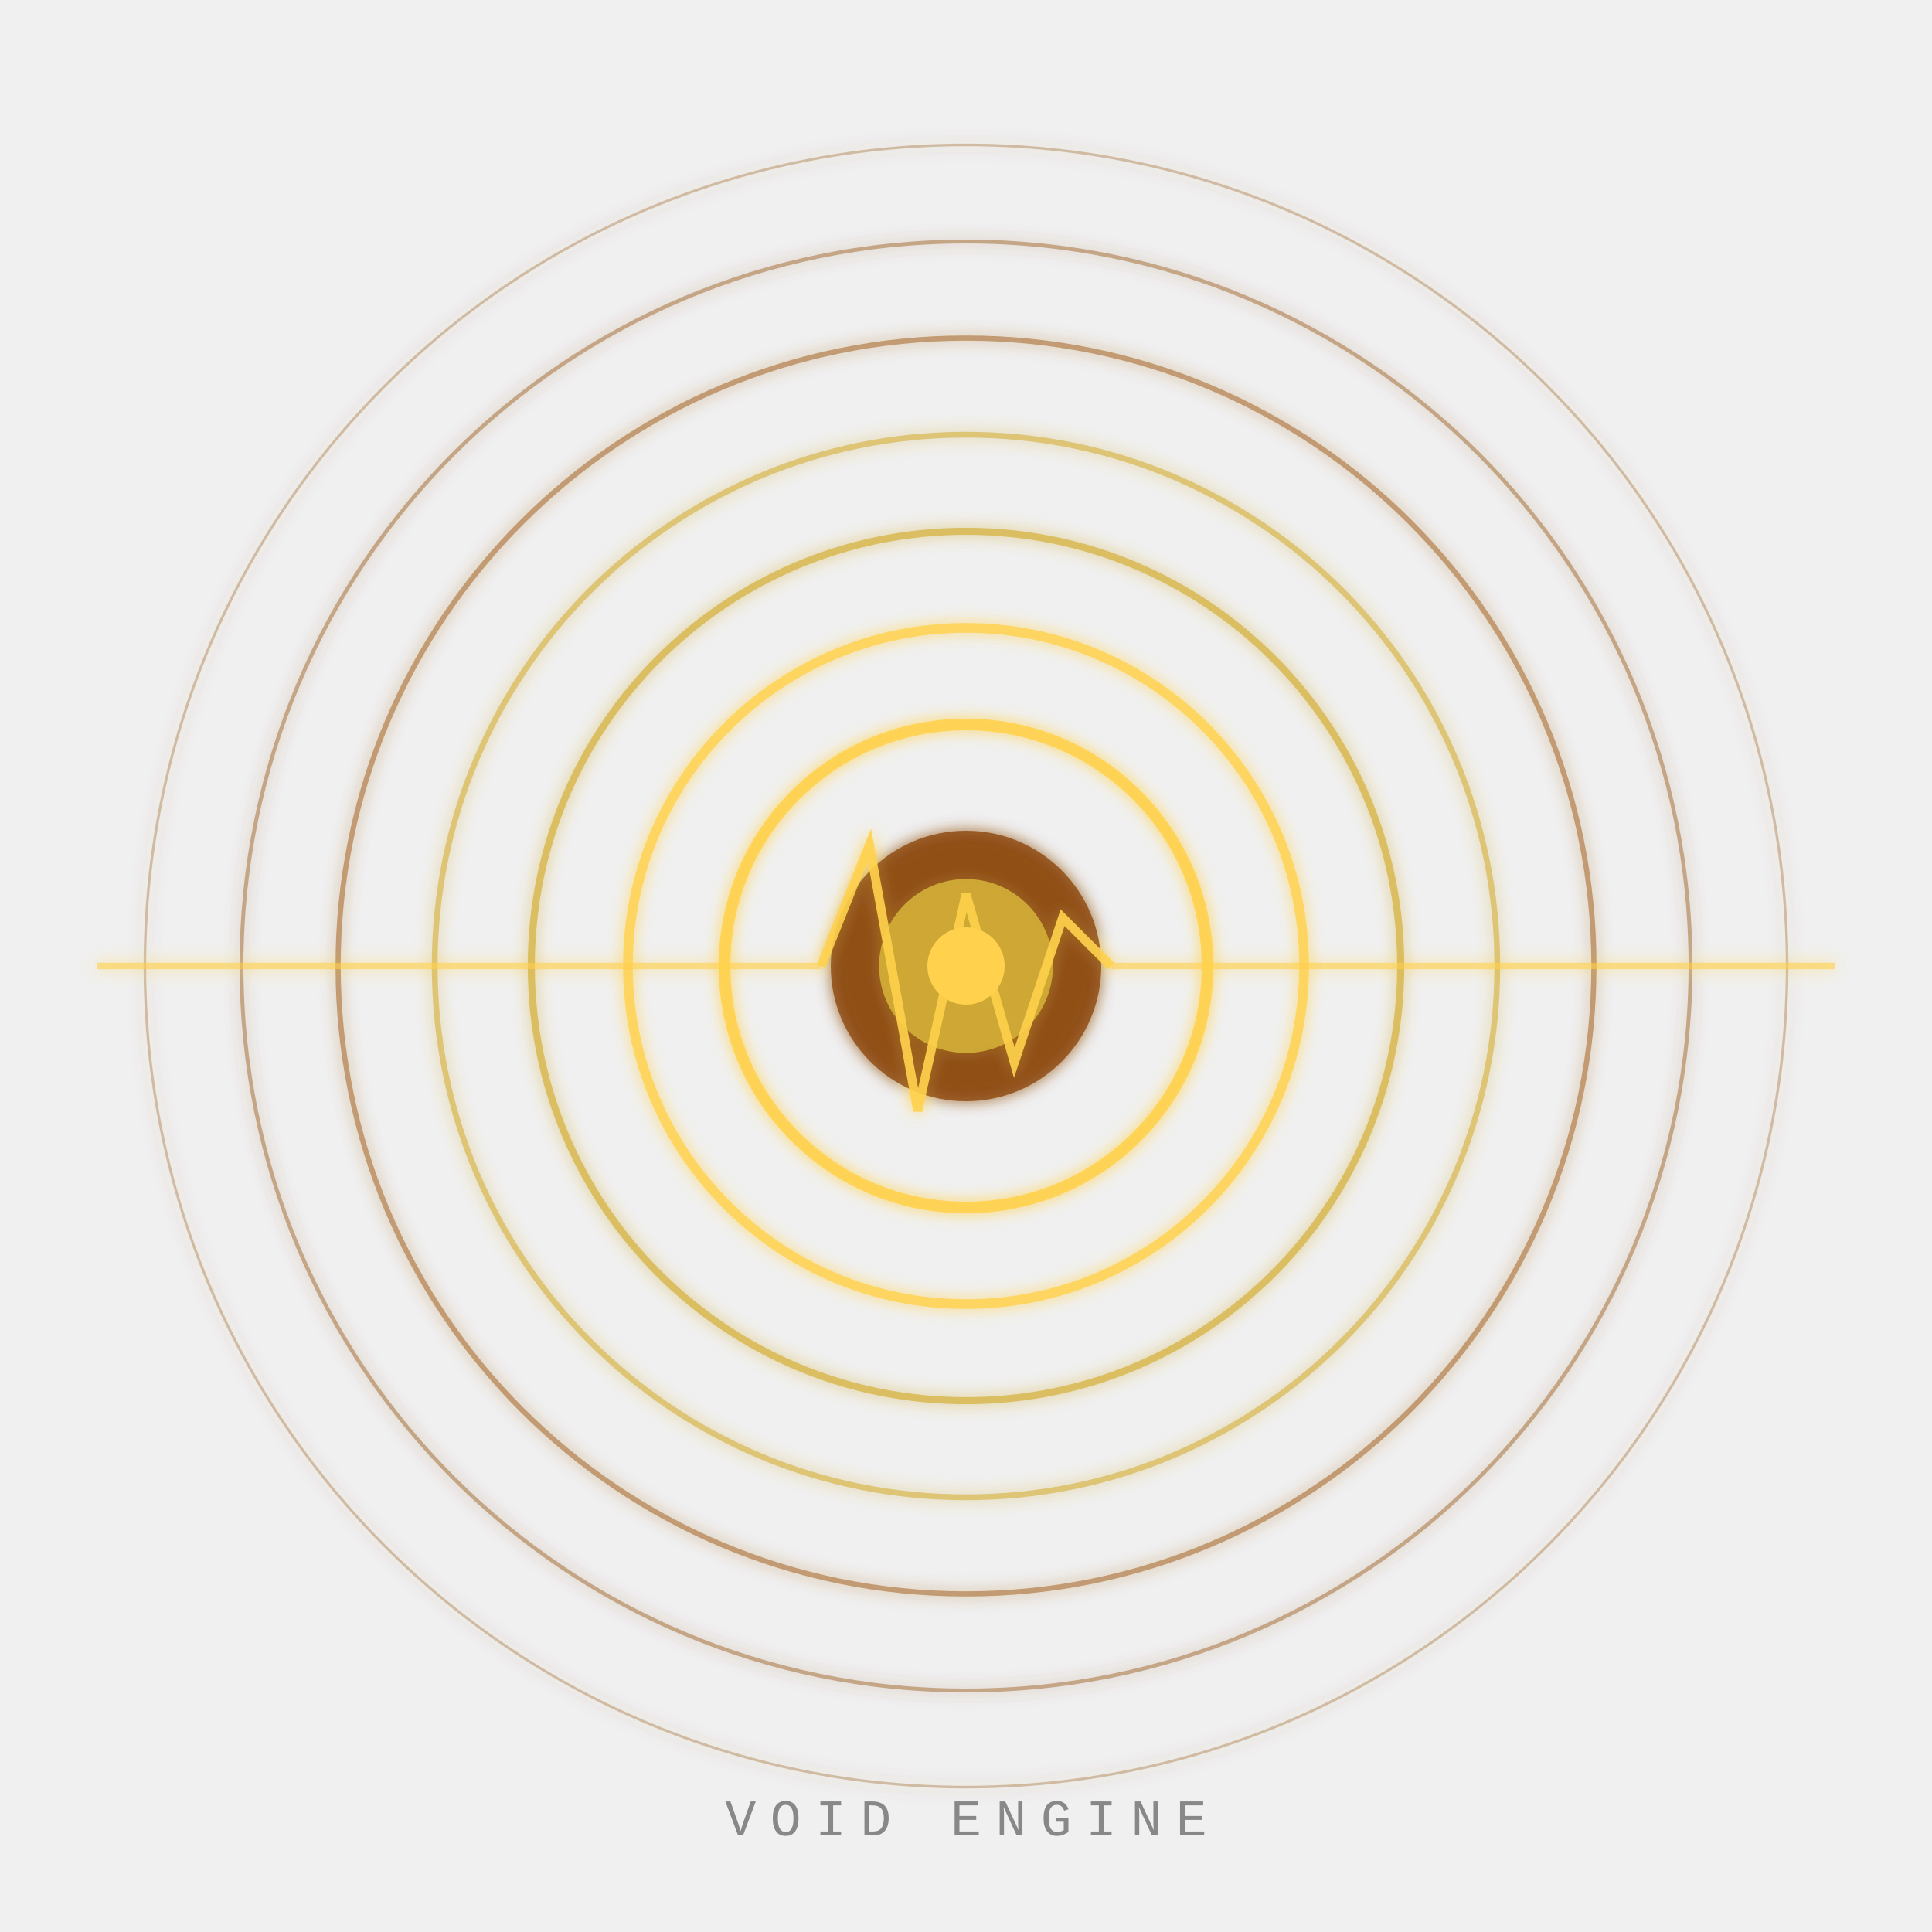
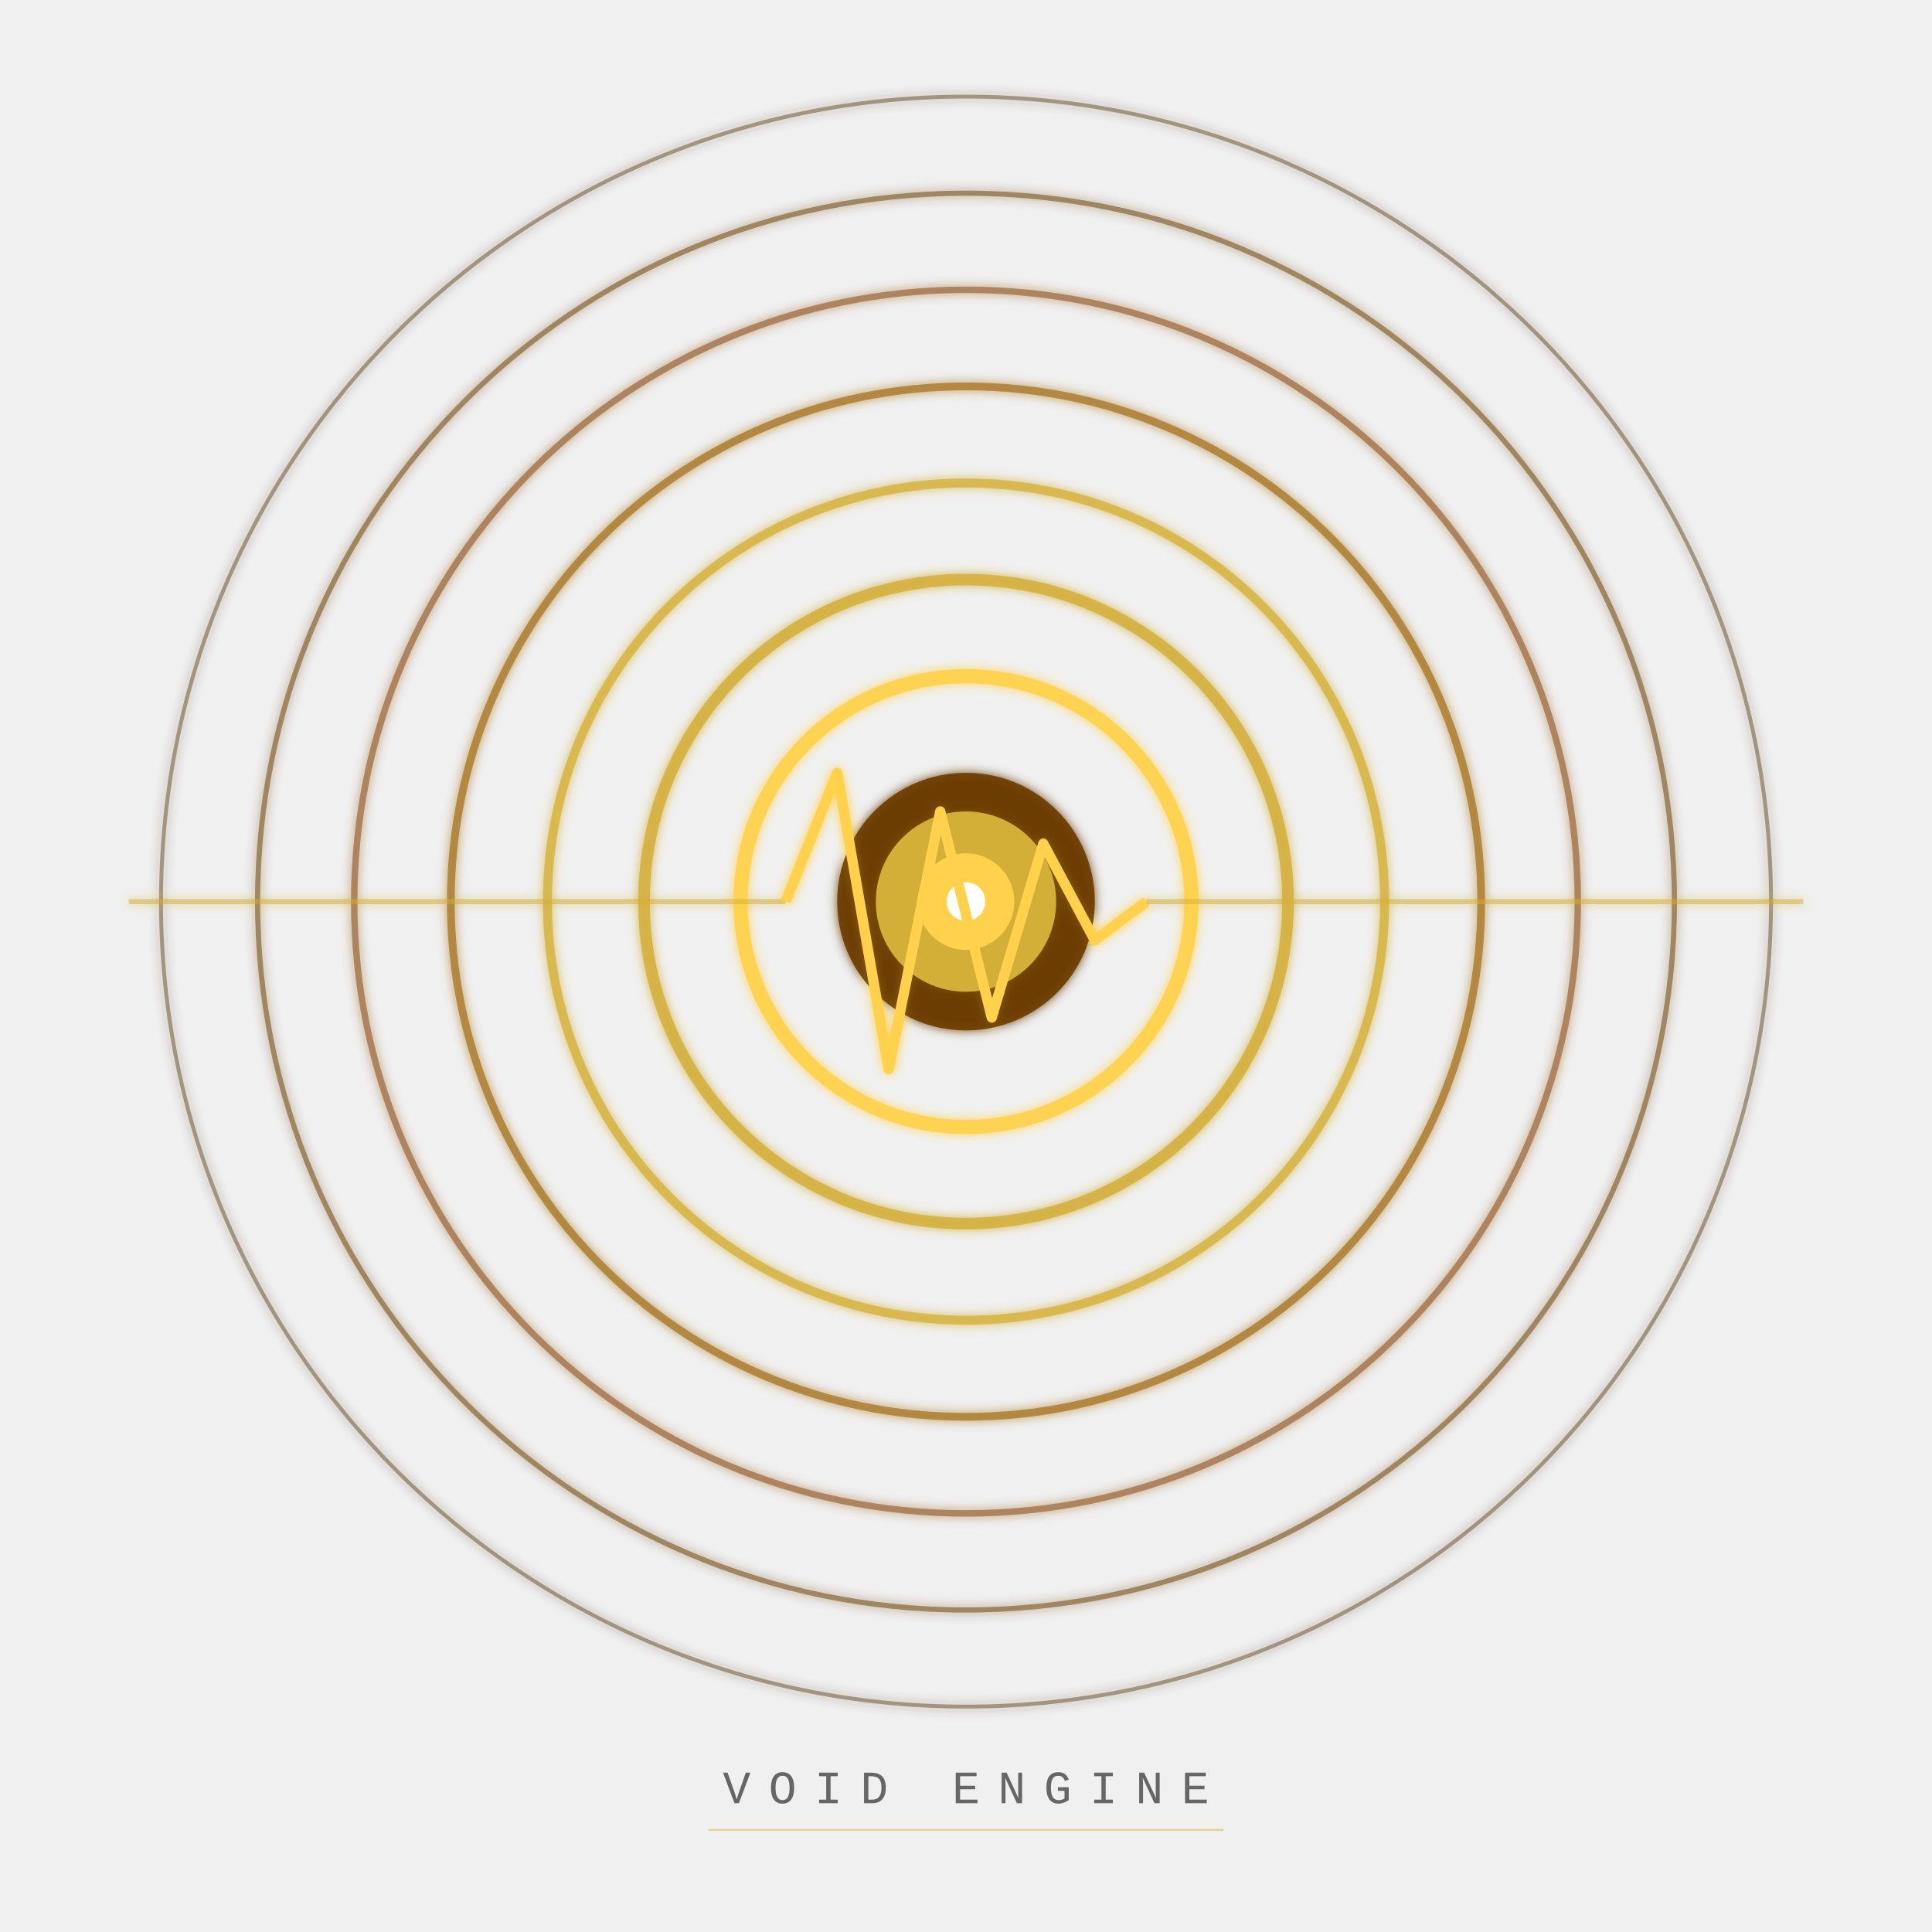
<svg xmlns="http://www.w3.org/2000/svg" viewBox="0 0 3000 3000" width="3000" height="3000">
  <defs>
    <filter id="pulseGlow">
-       <feGaussianBlur stdDeviation="12" result="blur" />
+       <feGaussianBlur stdDeviation="8" result="blur" />
      <feMerge>
        <feMergeNode in="blur" />
        <feMergeNode in="SourceGraphic" />
      </feMerge>
    </filter>
  </defs>
-   <g filter="url(#pulseGlow)" transform="translate(1500,1500)">
-     <circle r="1275" fill="none" stroke="#8C470F" stroke-width="4" opacity="0.3" />
-     <circle r="1125" fill="none" stroke="#8C470F" stroke-width="6" opacity="0.4" />
-     <circle r="975" fill="none" stroke="#A0580F" stroke-width="8" opacity="0.5" />
-     <circle r="825" fill="none" stroke="#D4AF37" stroke-width="9" opacity="0.6" />
-     <circle r="675" fill="none" stroke="#D4AF37" stroke-width="11" opacity="0.7" />
-     <circle r="525" fill="none" stroke="#FFD14D" stroke-width="15" opacity="0.8" />
-     <circle r="375" fill="none" stroke="#FFD14D" stroke-width="18" opacity="0.9" />
-     <circle r="210" fill="#8C470F" opacity="0.8" />
-     <circle r="135" fill="#D4AF37" opacity="0.9" />
-     <circle r="60" fill="#FFD14D" />
-     <line x1="-1350" y1="0" x2="-225" y2="0" stroke="#FFD14D" stroke-width="10" opacity="0.6" />
-     <polyline points="-225,0 -150,-188 -75,225 0,-112 75,150 150,-75 225,0" fill="none" stroke="#FFD14D" stroke-width="14" opacity="0.9" />
-     <line x1="225" y1="0" x2="1350" y2="0" stroke="#FFD14D" stroke-width="10" opacity="0.6" />
+   <g filter="url(#pulseGlow)" transform="translate(1500,1400)">
+     <circle r="1250" fill="none" stroke="#4A2800" stroke-width="6" opacity="0.4" />
+     <circle r="1100" fill="none" stroke="#6B3A00" stroke-width="8" opacity="0.5" />
+     <circle r="950" fill="none" stroke="#8C4F0A" stroke-width="10" opacity="0.55" />
+     <circle r="800" fill="none" stroke="#A0680F" stroke-width="12" opacity="0.65" />
+     <circle r="650" fill="none" stroke="#D4AF37" stroke-width="14" opacity="0.75" />
+     <circle r="500" fill="none" stroke="#D4AF37" stroke-width="18" opacity="0.85" />
+     <circle r="350" fill="none" stroke="#FFD14D" stroke-width="22" opacity="0.9" />
+     <circle r="200" fill="#6B3A00" opacity="0.9" />
+     <circle r="140" fill="#D4AF37" />
+     <circle r="75" fill="#FFD14D" />
+     <circle r="30" fill="#FFFFFF" />
+     <line x1="-1300" y1="0" x2="-280" y2="0" stroke="#D4AF37" stroke-width="8" opacity="0.5" />
+     <polyline points="-280,0 -200,-200 -120,260 -40,-140 40,180 120,-90 200,60 280,0" fill="none" stroke="#FFD14D" stroke-width="16" stroke-linejoin="round" />
+     <line x1="280" y1="0" x2="1300" y2="0" stroke="#D4AF37" stroke-width="8" opacity="0.5" />
  </g>
-   <text x="1500" y="2850" text-anchor="middle" font-family="'Courier New', monospace" font-size="80" letter-spacing="22" fill="#888888">VOID ENGINE</text>
+   <text x="1500" y="2800" text-anchor="middle" font-family="'Courier New', monospace" font-size="72" letter-spacing="28" fill="#666666">VOID ENGINE</text>
+   <rect x="1100" y="2840" width="800" height="3" fill="#D4AF37" opacity="0.5" />
</svg>
